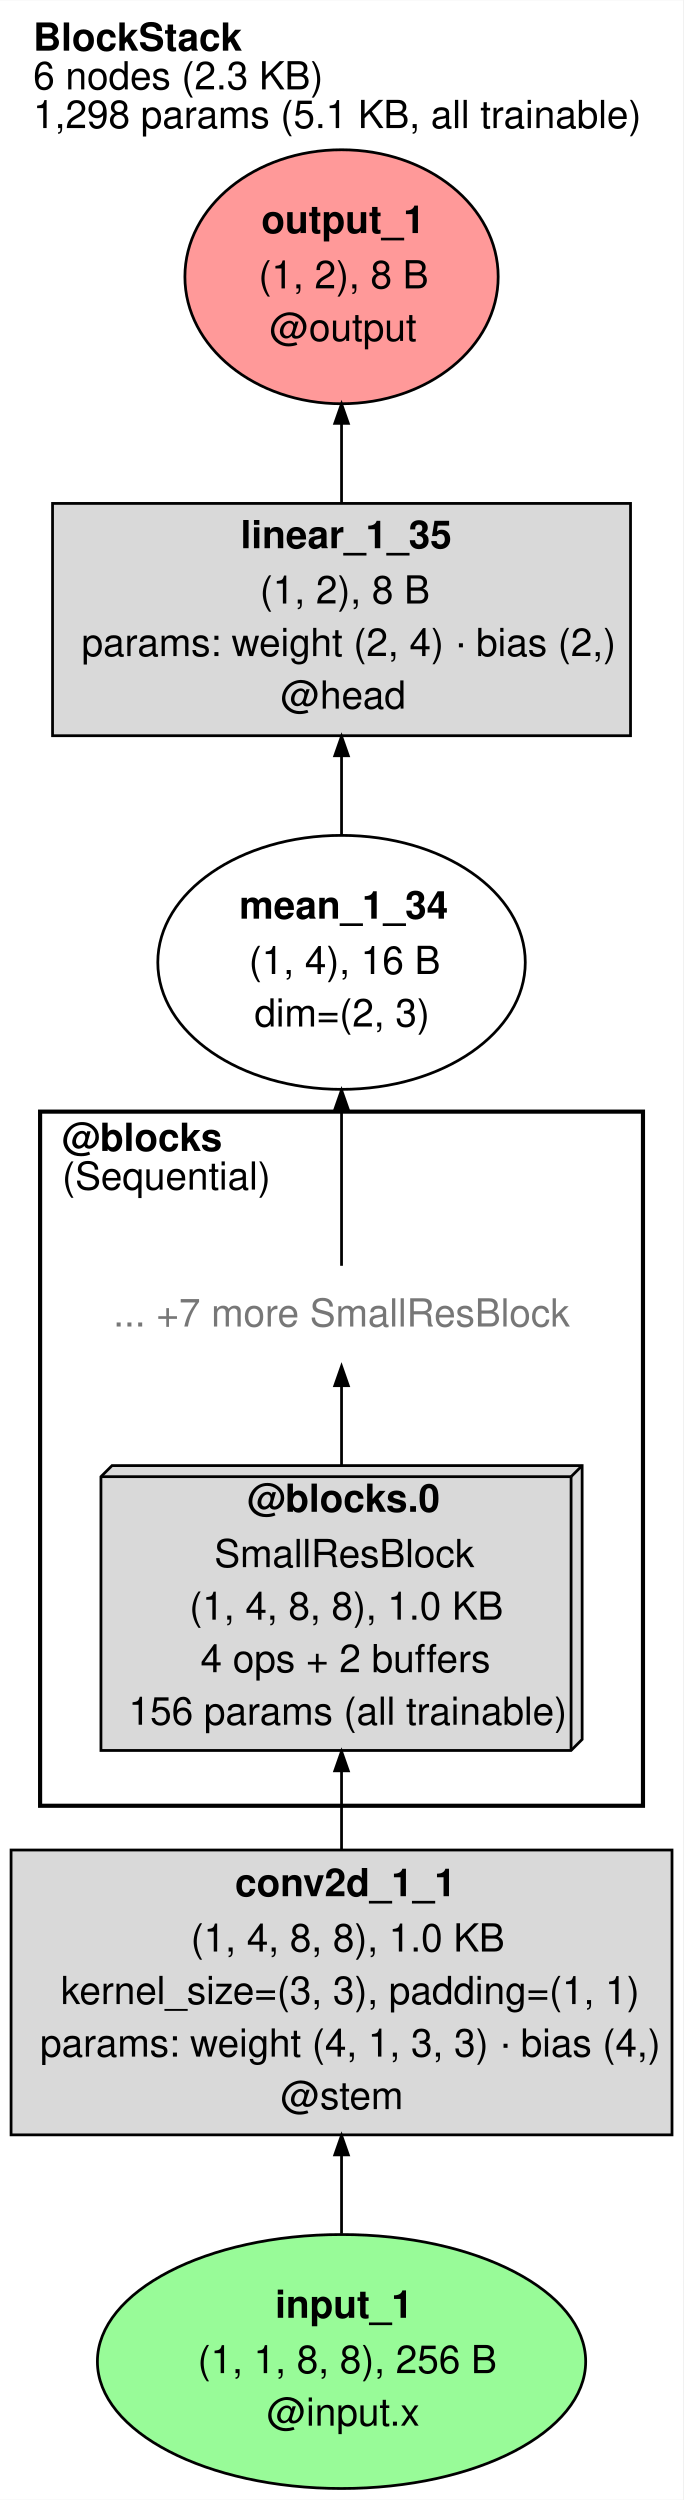
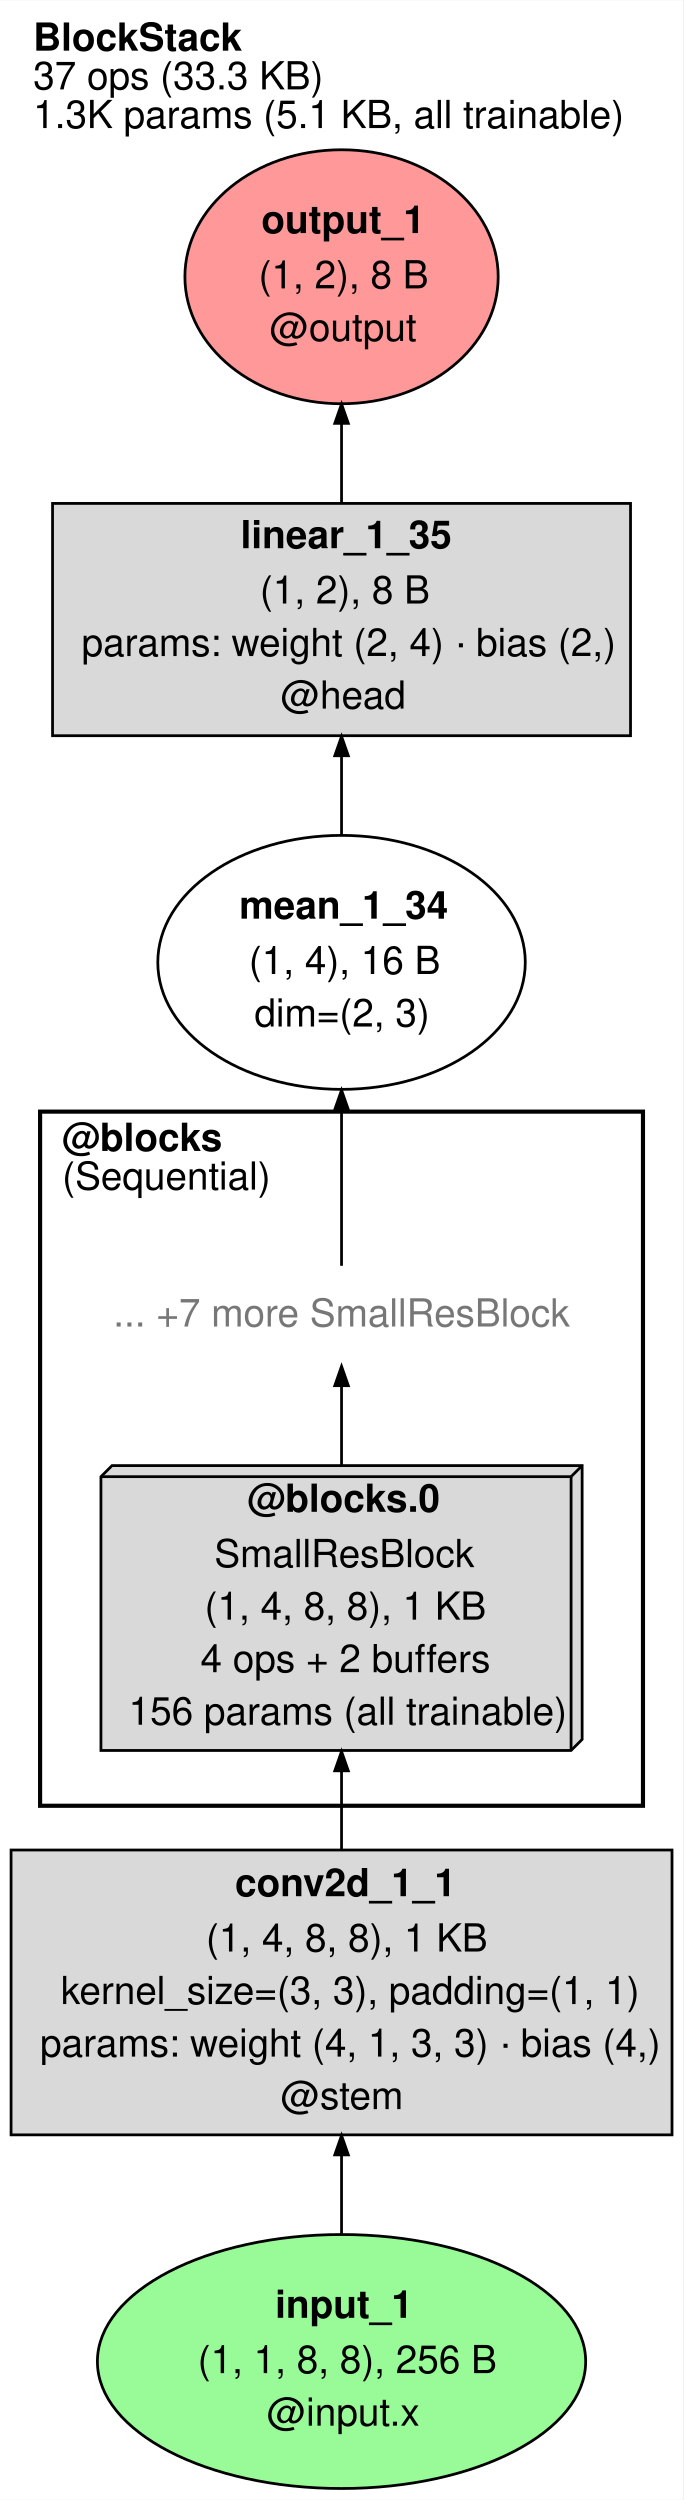
- <svg xmlns="http://www.w3.org/2000/svg" width="247pt" height="904pt" viewBox="0.00 0.00 247.00 903.77">
+ <svg xmlns="http://www.w3.org/2000/svg" xmlns:xlink="http://www.w3.org/1999/xlink" width="247pt" height="904pt" viewBox="0.00 0.00 247.00 903.77">
  <g id="graph0" class="graph" transform="scale(1 1) rotate(0) translate(4 899.77)">
    <polygon fill="white" stroke="transparent" points="-4,4 -4,-899.77 243,-899.77 243,4 -4,4" />
    <text text-anchor="start" x="8" y="-881.57" font-family="Helvetica,sans-Serif" font-weight="bold" font-size="14.00">BlockStack</text>
-     <text text-anchor="start" x="8" y="-867.57" font-family="Helvetica,sans-Serif" font-size="14.00">6 nodes (2.3 KB)</text>
-     <text text-anchor="start" x="8" y="-853.57" font-family="Helvetica,sans-Serif" font-size="14.00">1,298 params (5.1 KB, all trainable)</text>
+     <text text-anchor="start" x="8" y="-867.57" font-family="Helvetica,sans-Serif" font-size="14.00">37 ops (33.3 KB)</text>
+     <text text-anchor="start" x="8" y="-853.57" font-family="Helvetica,sans-Serif" font-size="14.00">1.3K params (5.1 KB, all trainable)</text>
    <g id="clust2" class="cluster">
      <polygon fill="white" stroke="black" stroke-width="1.5" points="10.5,-246.92 10.5,-497.92 228.5,-497.92 228.5,-246.92 10.5,-246.92" />
      <text text-anchor="start" x="18.5" y="-483.72" font-family="Helvetica,sans-Serif" font-weight="bold" font-size="14.00">@blocks</text>
      <text text-anchor="start" x="18.5" y="-469.72" font-family="Helvetica,sans-Serif" font-size="14.00">(Sequential)</text>
    </g>
    <g id="node1" class="node">
      <ellipse fill="#98fb98" stroke="black" cx="119.5" cy="-45.96" rx="88.28" ry="45.92" />
      <text text-anchor="start" x="95.5" y="-61.76" font-family="Helvetica,sans-Serif" font-weight="bold" font-size="14.00">input_1</text>
      <text text-anchor="start" x="67.5" y="-41.76" font-family="Helvetica,sans-Serif" font-size="14.00">(1, 1, 8, 8), 256 B</text>
      <text text-anchor="start" x="92.5" y="-22.76" font-family="Helvetica,sans-Serif" font-size="14.00">@input.x</text>
    </g>
    <g id="node2" class="node">
      <polygon fill="#d9d9d9" stroke="black" points="239,-230.92 0,-230.92 0,-127.92 239,-127.92 239,-230.92" />
      <text text-anchor="start" x="81" y="-214.22" font-family="Helvetica,sans-Serif" font-weight="bold" font-size="14.00">conv2d_1_1</text>
-       <text text-anchor="start" x="65" y="-194.22" font-family="Helvetica,sans-Serif" font-size="14.00">(1, 4, 8, 8), 1.0 KB</text>
+       <text text-anchor="start" x="70.5" y="-194.22" font-family="Helvetica,sans-Serif" font-size="14.00">(1, 4, 8, 8), 1 KB</text>
      <text text-anchor="start" x="18" y="-175.22" font-family="Helvetica,sans-Serif" font-size="14.00">kernel_size=(3, 3), padding=(1, 1)</text>
      <text text-anchor="start" x="10.5" y="-156.22" font-family="Helvetica,sans-Serif" font-size="14.00">params: weight (4, 1, 3, 3) · bias (4,)</text>
      <text text-anchor="start" x="97.5" y="-137.22" font-family="Helvetica,sans-Serif" font-size="14.00">@stem</text>
    </g>
    <g id="edge1" class="edge">
      <path fill="none" stroke="black" d="M119.5,-92.2C119.5,-101.32 119.5,-111.02 119.5,-120.5" />
      <polygon fill="black" stroke="black" points="117.05,-120.69 119.5,-127.69 121.95,-120.69 117.05,-120.69" />
    </g>
    <g id="node3" class="node">
-       <polygon fill="#d9d9d9" stroke="black" points="206.5,-369.92 36.5,-369.92 32.5,-365.92 32.5,-266.92 202.5,-266.92 206.5,-270.92 206.5,-369.92" />
-       <polyline fill="none" stroke="black" points="202.5,-365.92 32.5,-365.92 " />
-       <polyline fill="none" stroke="black" points="202.5,-365.92 202.5,-266.92 " />
-       <polyline fill="none" stroke="black" points="202.5,-365.92 206.5,-369.92 " />
-       <text text-anchor="start" x="85.5" y="-353.22" font-family="Helvetica,sans-Serif" font-weight="bold" font-size="14.00">@blocks.0</text>
-       <text text-anchor="start" x="73.5" y="-333.22" font-family="Helvetica,sans-Serif" font-size="14.00">SmallResBlock</text>
-       <text text-anchor="start" x="64.5" y="-314.22" font-family="Helvetica,sans-Serif" font-size="14.00">(1, 4, 8, 8), 1.0 KB</text>
-       <text text-anchor="start" x="68.5" y="-295.22" font-family="Helvetica,sans-Serif" font-size="14.00">4 ops + 2 buffers</text>
-       <text text-anchor="start" x="42.5" y="-276.22" font-family="Helvetica,sans-Serif" font-size="14.00">156 params (all trainable)</text>
+       <g id="a_node3">
+         <a xlink:title="156 params (0 frozen)">
+           <polygon fill="#d9d9d9" stroke="black" points="206.5,-369.92 36.5,-369.92 32.5,-365.92 32.5,-266.92 202.5,-266.92 206.5,-270.92 206.5,-369.92" />
+           <polyline fill="none" stroke="black" points="202.5,-365.92 32.5,-365.92 " />
+           <polyline fill="none" stroke="black" points="202.5,-365.92 202.5,-266.92 " />
+           <polyline fill="none" stroke="black" points="202.5,-365.92 206.5,-369.92 " />
+           <text text-anchor="start" x="85.5" y="-353.22" font-family="Helvetica,sans-Serif" font-weight="bold" font-size="14.00">@blocks.0</text>
+           <text text-anchor="start" x="73.5" y="-333.22" font-family="Helvetica,sans-Serif" font-size="14.00">SmallResBlock</text>
+           <text text-anchor="start" x="70" y="-314.22" font-family="Helvetica,sans-Serif" font-size="14.00">(1, 4, 8, 8), 1 KB</text>
+           <text text-anchor="start" x="68.5" y="-295.22" font-family="Helvetica,sans-Serif" font-size="14.00">4 ops + 2 buffers</text>
+           <text text-anchor="start" x="42.5" y="-276.22" font-family="Helvetica,sans-Serif" font-size="14.00">156 params (all trainable)</text>
+         </a>
+       </g>
    </g>
    <g id="edge2" class="edge">
      <path fill="none" stroke="black" d="M119.5,-231.05C119.5,-240.28 119.5,-249.98 119.5,-259.41" />
      <polygon fill="black" stroke="black" points="117.05,-259.55 119.5,-266.55 121.95,-259.55 117.05,-259.55" />
    </g>
    <g id="node4" class="node">
      <text text-anchor="middle" x="119.5" y="-420.22" font-family="Helvetica,sans-Serif" font-size="14.00" fill="#777777">... +7 more SmallResBlock</text>
    </g>
    <g id="edge6" class="edge">
      <path fill="none" stroke="black" d="M119.5,-369.96C119.5,-379.96 119.5,-390.02 119.5,-398.65" />
      <polygon fill="black" stroke="black" points="117.05,-398.83 119.5,-405.83 121.95,-398.83 117.05,-398.83" />
    </g>
    <g id="node5" class="node">
      <ellipse fill="white" stroke="black" cx="119.5" cy="-551.89" rx="66.44" ry="45.92" />
      <text text-anchor="start" x="82.5" y="-567.69" font-family="Helvetica,sans-Serif" font-weight="bold" font-size="14.00">mean_1_34</text>
      <text text-anchor="start" x="86" y="-547.69" font-family="Helvetica,sans-Serif" font-size="14.00">(1, 4), 16 B</text>
      <text text-anchor="start" x="88" y="-528.69" font-family="Helvetica,sans-Serif" font-size="14.00">dim=(2, 3)</text>
    </g>
    <g id="edge3" class="edge">
      <path fill="none" stroke="black" d="M119.5,-442.17C119.5,-456.76 119.5,-478.45 119.5,-498.62" />
      <polygon fill="black" stroke="black" points="117.05,-498.68 119.5,-505.68 121.95,-498.68 117.05,-498.68" />
    </g>
    <g id="node6" class="node">
      <polygon fill="#d9d9d9" stroke="black" points="224,-717.85 15,-717.85 15,-633.85 224,-633.85 224,-717.85" />
      <text text-anchor="start" x="83" y="-701.65" font-family="Helvetica,sans-Serif" font-weight="bold" font-size="14.00">linear_1_35</text>
      <text text-anchor="start" x="90" y="-681.65" font-family="Helvetica,sans-Serif" font-size="14.00">(1, 2), 8 B</text>
      <text text-anchor="start" x="25.5" y="-662.65" font-family="Helvetica,sans-Serif" font-size="14.00">params: weight (2, 4) · bias (2,)</text>
      <text text-anchor="start" x="97.5" y="-643.65" font-family="Helvetica,sans-Serif" font-size="14.00">@head</text>
    </g>
    <g id="edge4" class="edge">
      <path fill="none" stroke="black" d="M119.5,-597.95C119.5,-607.25 119.5,-617.09 119.5,-626.5" />
      <polygon fill="black" stroke="black" points="117.05,-626.6 119.5,-633.6 121.95,-626.6 117.05,-626.6" />
    </g>
    <g id="node7" class="node">
      <ellipse fill="#ff9999" stroke="black" cx="119.5" cy="-799.81" rx="56.64" ry="45.92" />
      <text text-anchor="start" x="90.5" y="-815.61" font-family="Helvetica,sans-Serif" font-weight="bold" font-size="14.00">output_1</text>
      <text text-anchor="start" x="89.5" y="-795.61" font-family="Helvetica,sans-Serif" font-size="14.00">(1, 2), 8 B</text>
      <text text-anchor="start" x="93.5" y="-776.61" font-family="Helvetica,sans-Serif" font-size="14.00">@output</text>
    </g>
    <g id="edge5" class="edge">
      <path fill="none" stroke="black" d="M119.5,-718.14C119.5,-727.28 119.5,-737.08 119.5,-746.59" />
      <polygon fill="black" stroke="black" points="117.05,-746.8 119.5,-753.8 121.95,-746.8 117.05,-746.8" />
    </g>
  </g>
</svg>
